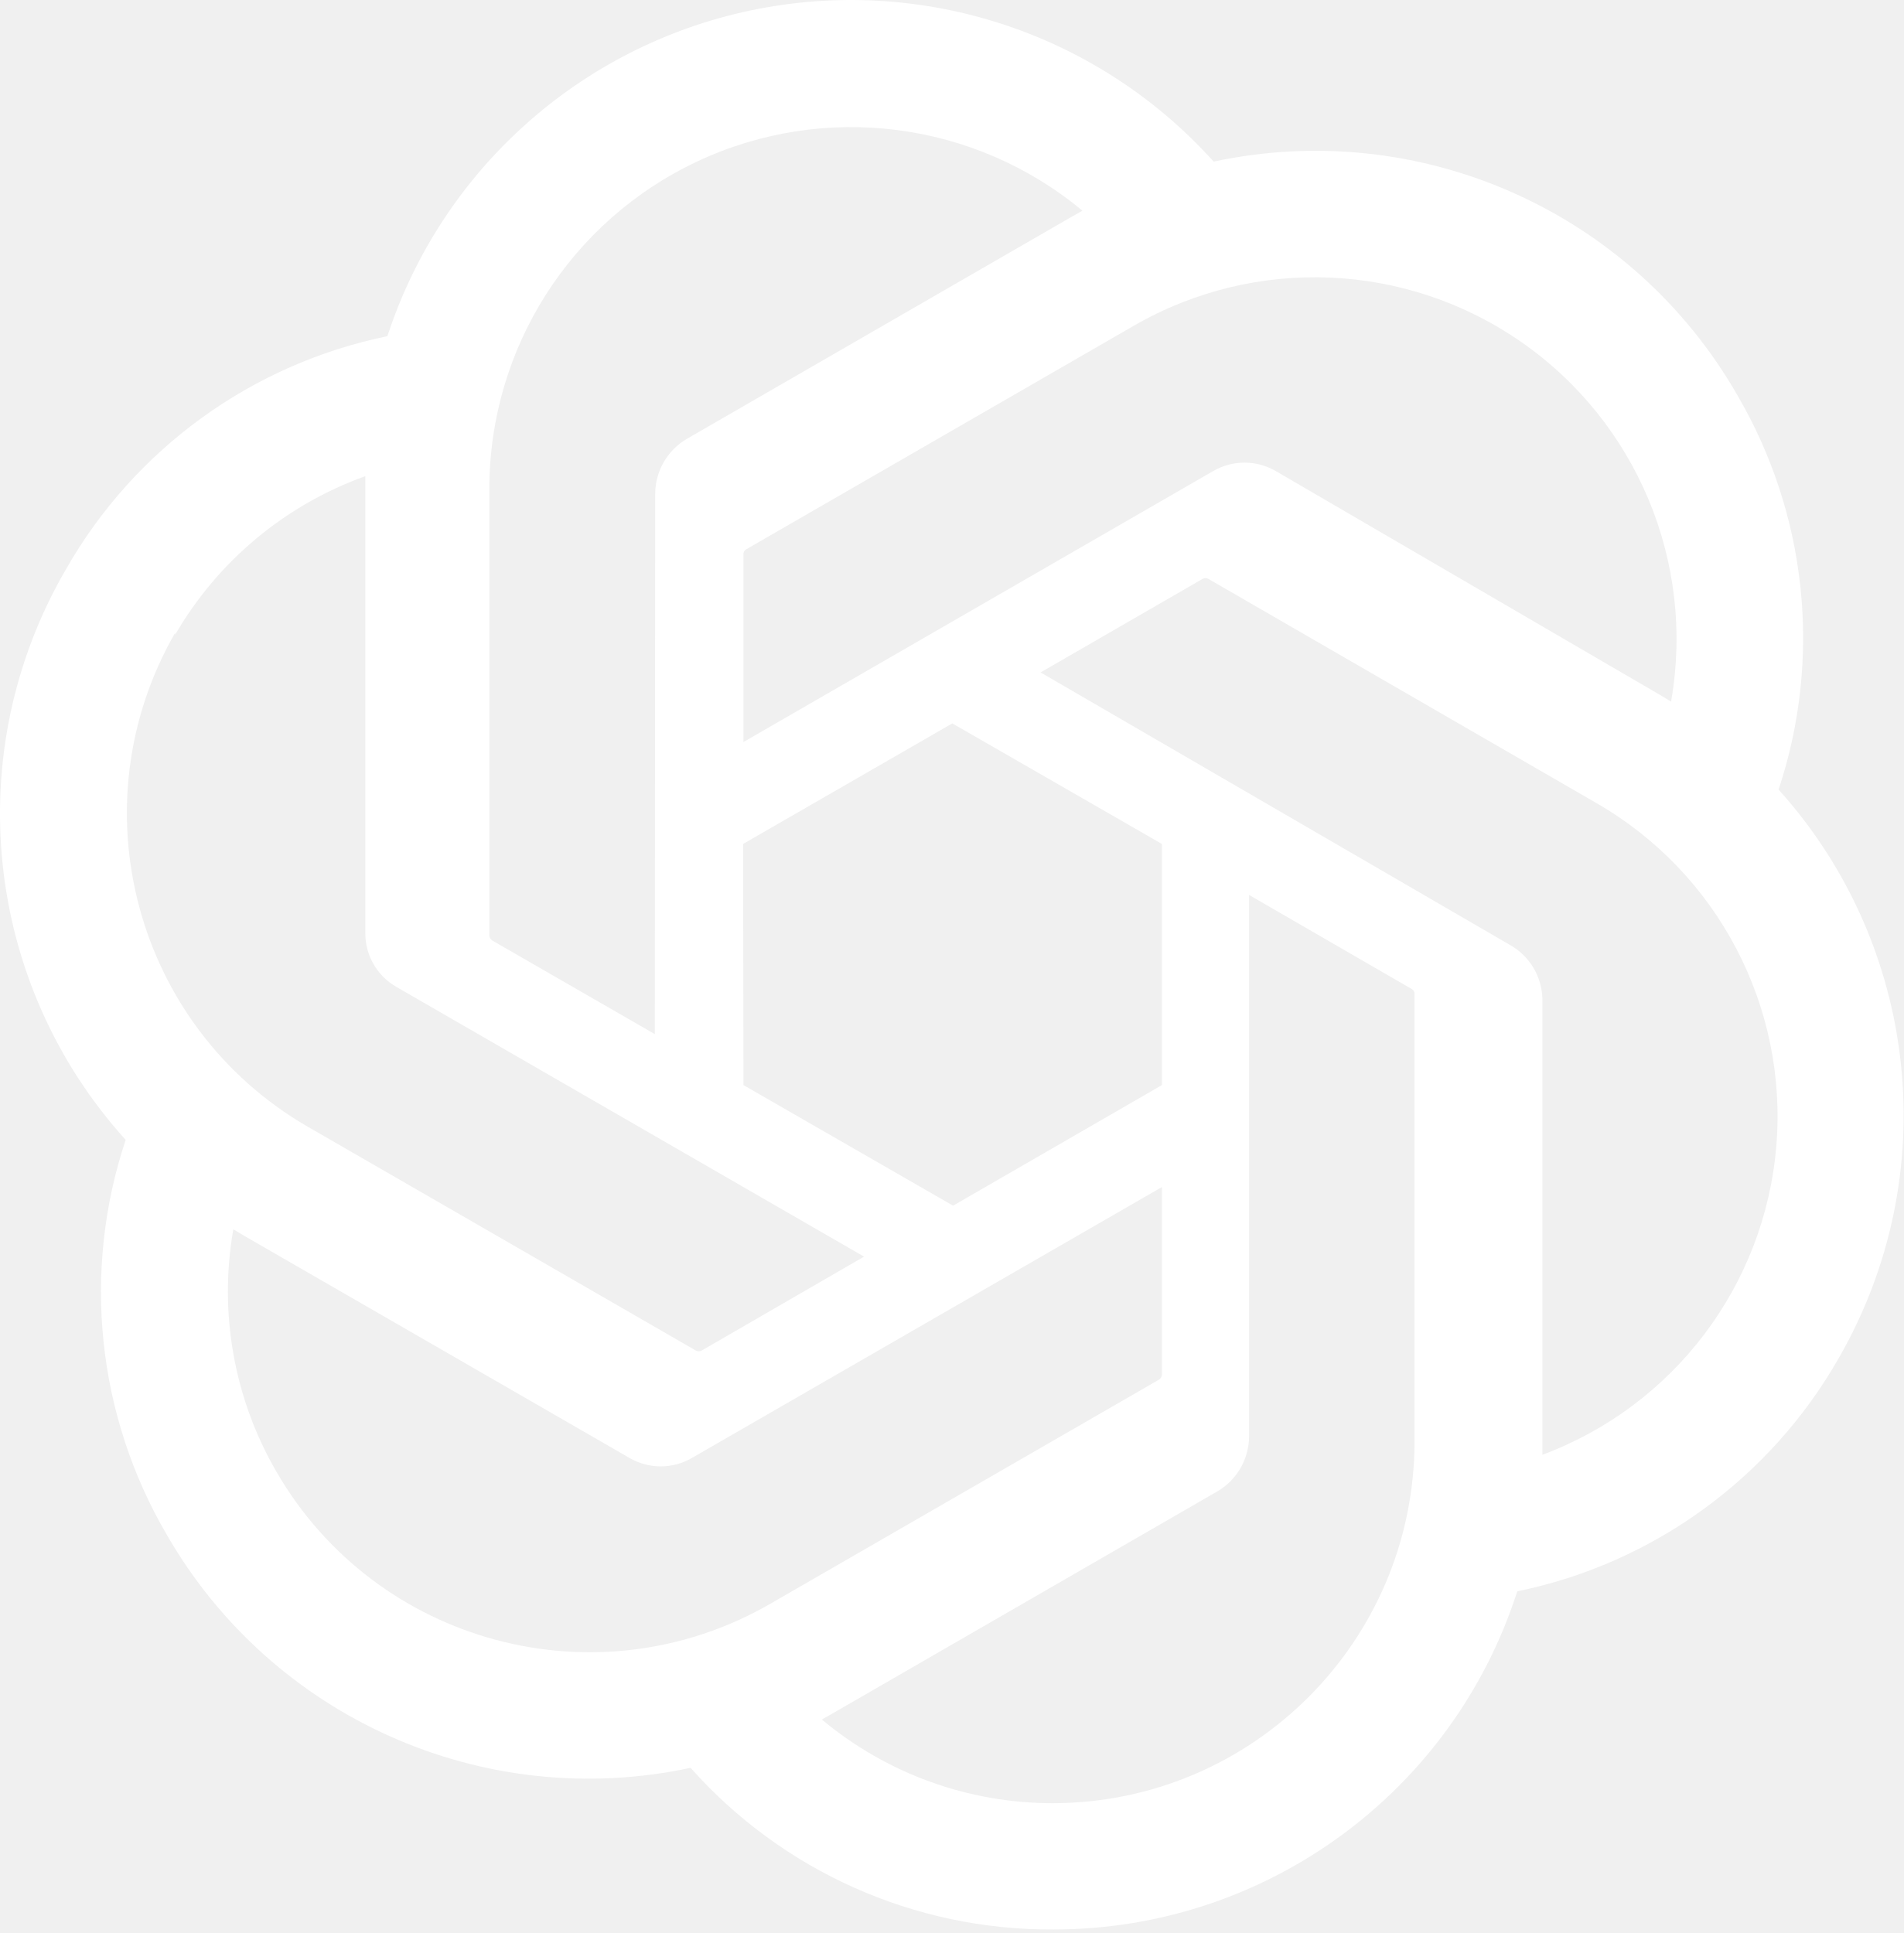
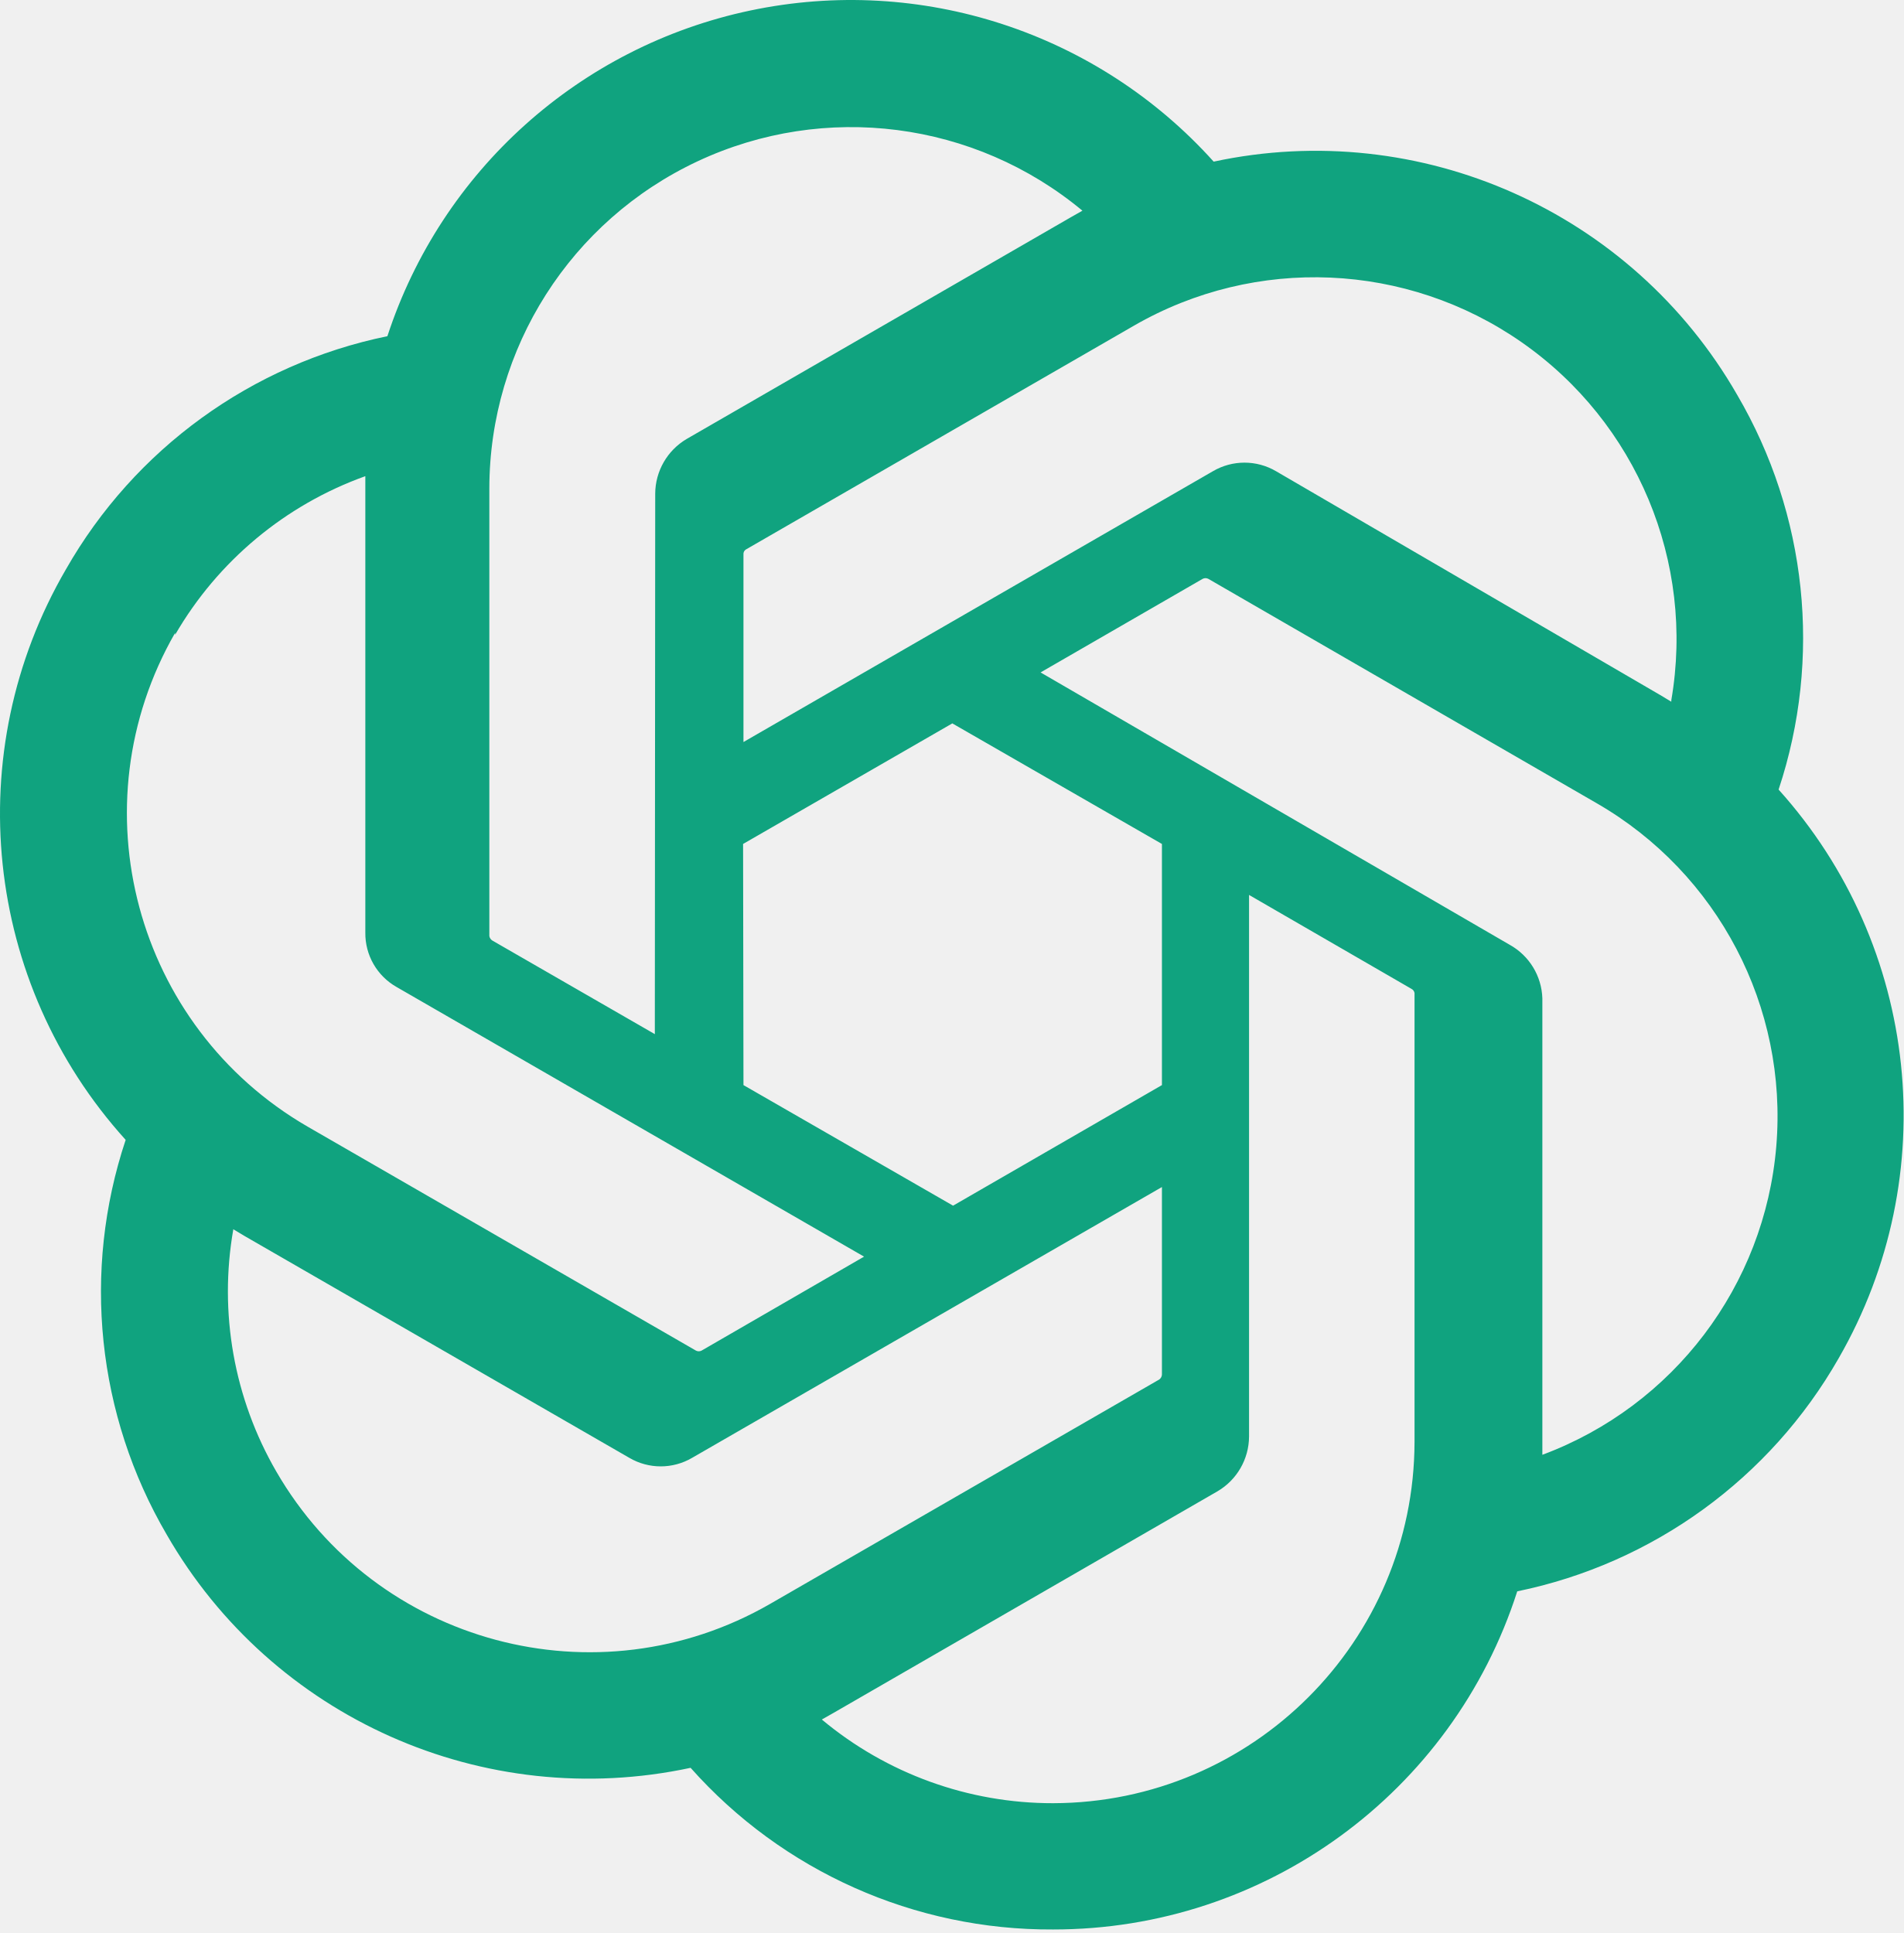
<svg xmlns="http://www.w3.org/2000/svg" width="256" height="260" preserveAspectRatio="xMidYMid" viewBox="0 0 256 260">
-   <path fill="#FFFFFF" d="M239.184 106.203a64.716 64.716 0 0 0-5.576-53.103C219.452 28.459 191 15.784 163.213 21.74A65.586 65.586 0 0 0 52.096 45.22a64.716 64.716 0 0 0-43.23 31.36c-14.31 24.602-11.061 55.634 8.033 76.74a64.665 64.665 0 0 0 5.525 53.102c14.174 24.65 42.644 37.324 70.446 31.36a64.72 64.72 0 0 0 48.754 21.744c28.481.025 53.714-18.361 62.414-45.481a64.767 64.767 0 0 0 43.229-31.36c14.137-24.558 10.875-55.423-8.083-76.483Zm-97.56 136.338a48.397 48.397 0 0 1-31.105-11.255l1.535-.87 51.67-29.825a8.595 8.595 0 0 0 4.247-7.367v-72.85l21.845 12.636c.218.111.37.32.409.563v60.367c-.056 26.818-21.783 48.545-48.601 48.601Zm-104.466-44.61a48.345 48.345 0 0 1-5.781-32.589l1.534.921 51.722 29.826a8.339 8.339 0 0 0 8.441 0l63.181-36.425v25.221a.87.87 0 0 1-.358.665l-52.335 30.184c-23.257 13.398-52.97 5.431-66.404-17.803ZM23.549 85.38a48.499 48.499 0 0 1 25.58-21.333v61.39a8.288 8.288 0 0 0 4.195 7.316l62.874 36.272-21.845 12.636a.819.819 0 0 1-.767 0L41.353 151.53c-23.211-13.454-31.171-43.144-17.804-66.405v.256Zm179.466 41.695-63.08-36.63L161.73 77.86a.819.819 0 0 1 .768 0l52.233 30.184a48.6 48.6 0 0 1-7.316 87.635v-61.391a8.544 8.544 0 0 0-4.4-7.213Zm21.742-32.69-1.535-.922-51.619-30.081a8.39 8.39 0 0 0-8.492 0L99.98 99.808V74.587a.716.716 0 0 1 .307-.665l52.233-30.133a48.652 48.652 0 0 1 72.236 50.391v.205ZM88.061 139.097l-21.845-12.585a.87.87 0 0 1-.41-.614V65.685a48.652 48.652 0 0 1 79.757-37.346l-1.535.87-51.67 29.825a8.595 8.595 0 0 0-4.246 7.367l-.051 72.697Zm11.868-25.58 28.138-16.217 28.188 16.218v32.434l-28.086 16.218-28.188-16.218-.052-32.434Z" />
+   <path fill="#10A37F" d="M239.184 106.203a64.716 64.716 0 0 0-5.576-53.103C219.452 28.459 191 15.784 163.213 21.74A65.586 65.586 0 0 0 52.096 45.22a64.716 64.716 0 0 0-43.23 31.36c-14.31 24.602-11.061 55.634 8.033 76.74a64.665 64.665 0 0 0 5.525 53.102c14.174 24.65 42.644 37.324 70.446 31.36a64.72 64.72 0 0 0 48.754 21.744c28.481.025 53.714-18.361 62.414-45.481a64.767 64.767 0 0 0 43.229-31.36c14.137-24.558 10.875-55.423-8.083-76.483Zm-97.56 136.338a48.397 48.397 0 0 1-31.105-11.255l1.535-.87 51.67-29.825a8.595 8.595 0 0 0 4.247-7.367v-72.85l21.845 12.636c.218.111.37.32.409.563v60.367c-.056 26.818-21.783 48.545-48.601 48.601Zm-104.466-44.61a48.345 48.345 0 0 1-5.781-32.589l1.534.921 51.722 29.826a8.339 8.339 0 0 0 8.441 0l63.181-36.425v25.221a.87.87 0 0 1-.358.665l-52.335 30.184c-23.257 13.398-52.97 5.431-66.404-17.803ZM23.549 85.38a48.499 48.499 0 0 1 25.58-21.333v61.39a8.288 8.288 0 0 0 4.195 7.316l62.874 36.272-21.845 12.636a.819.819 0 0 1-.767 0L41.353 151.53c-23.211-13.454-31.171-43.144-17.804-66.405v.256Zm179.466 41.695-63.08-36.63L161.73 77.86a.819.819 0 0 1 .768 0l52.233 30.184a48.6 48.6 0 0 1-7.316 87.635v-61.391a8.544 8.544 0 0 0-4.4-7.213Zm21.742-32.69-1.535-.922-51.619-30.081a8.39 8.39 0 0 0-8.492 0L99.98 99.808V74.587a.716.716 0 0 1 .307-.665l52.233-30.133a48.652 48.652 0 0 1 72.236 50.391v.205ZM88.061 139.097l-21.845-12.585a.87.87 0 0 1-.41-.614V65.685a48.652 48.652 0 0 1 79.757-37.346l-1.535.87-51.67 29.825a8.595 8.595 0 0 0-4.246 7.367l-.051 72.697Zm11.868-25.58 28.138-16.217 28.188 16.218v32.434l-28.086 16.218-28.188-16.218-.052-32.434Z" />
</svg>
